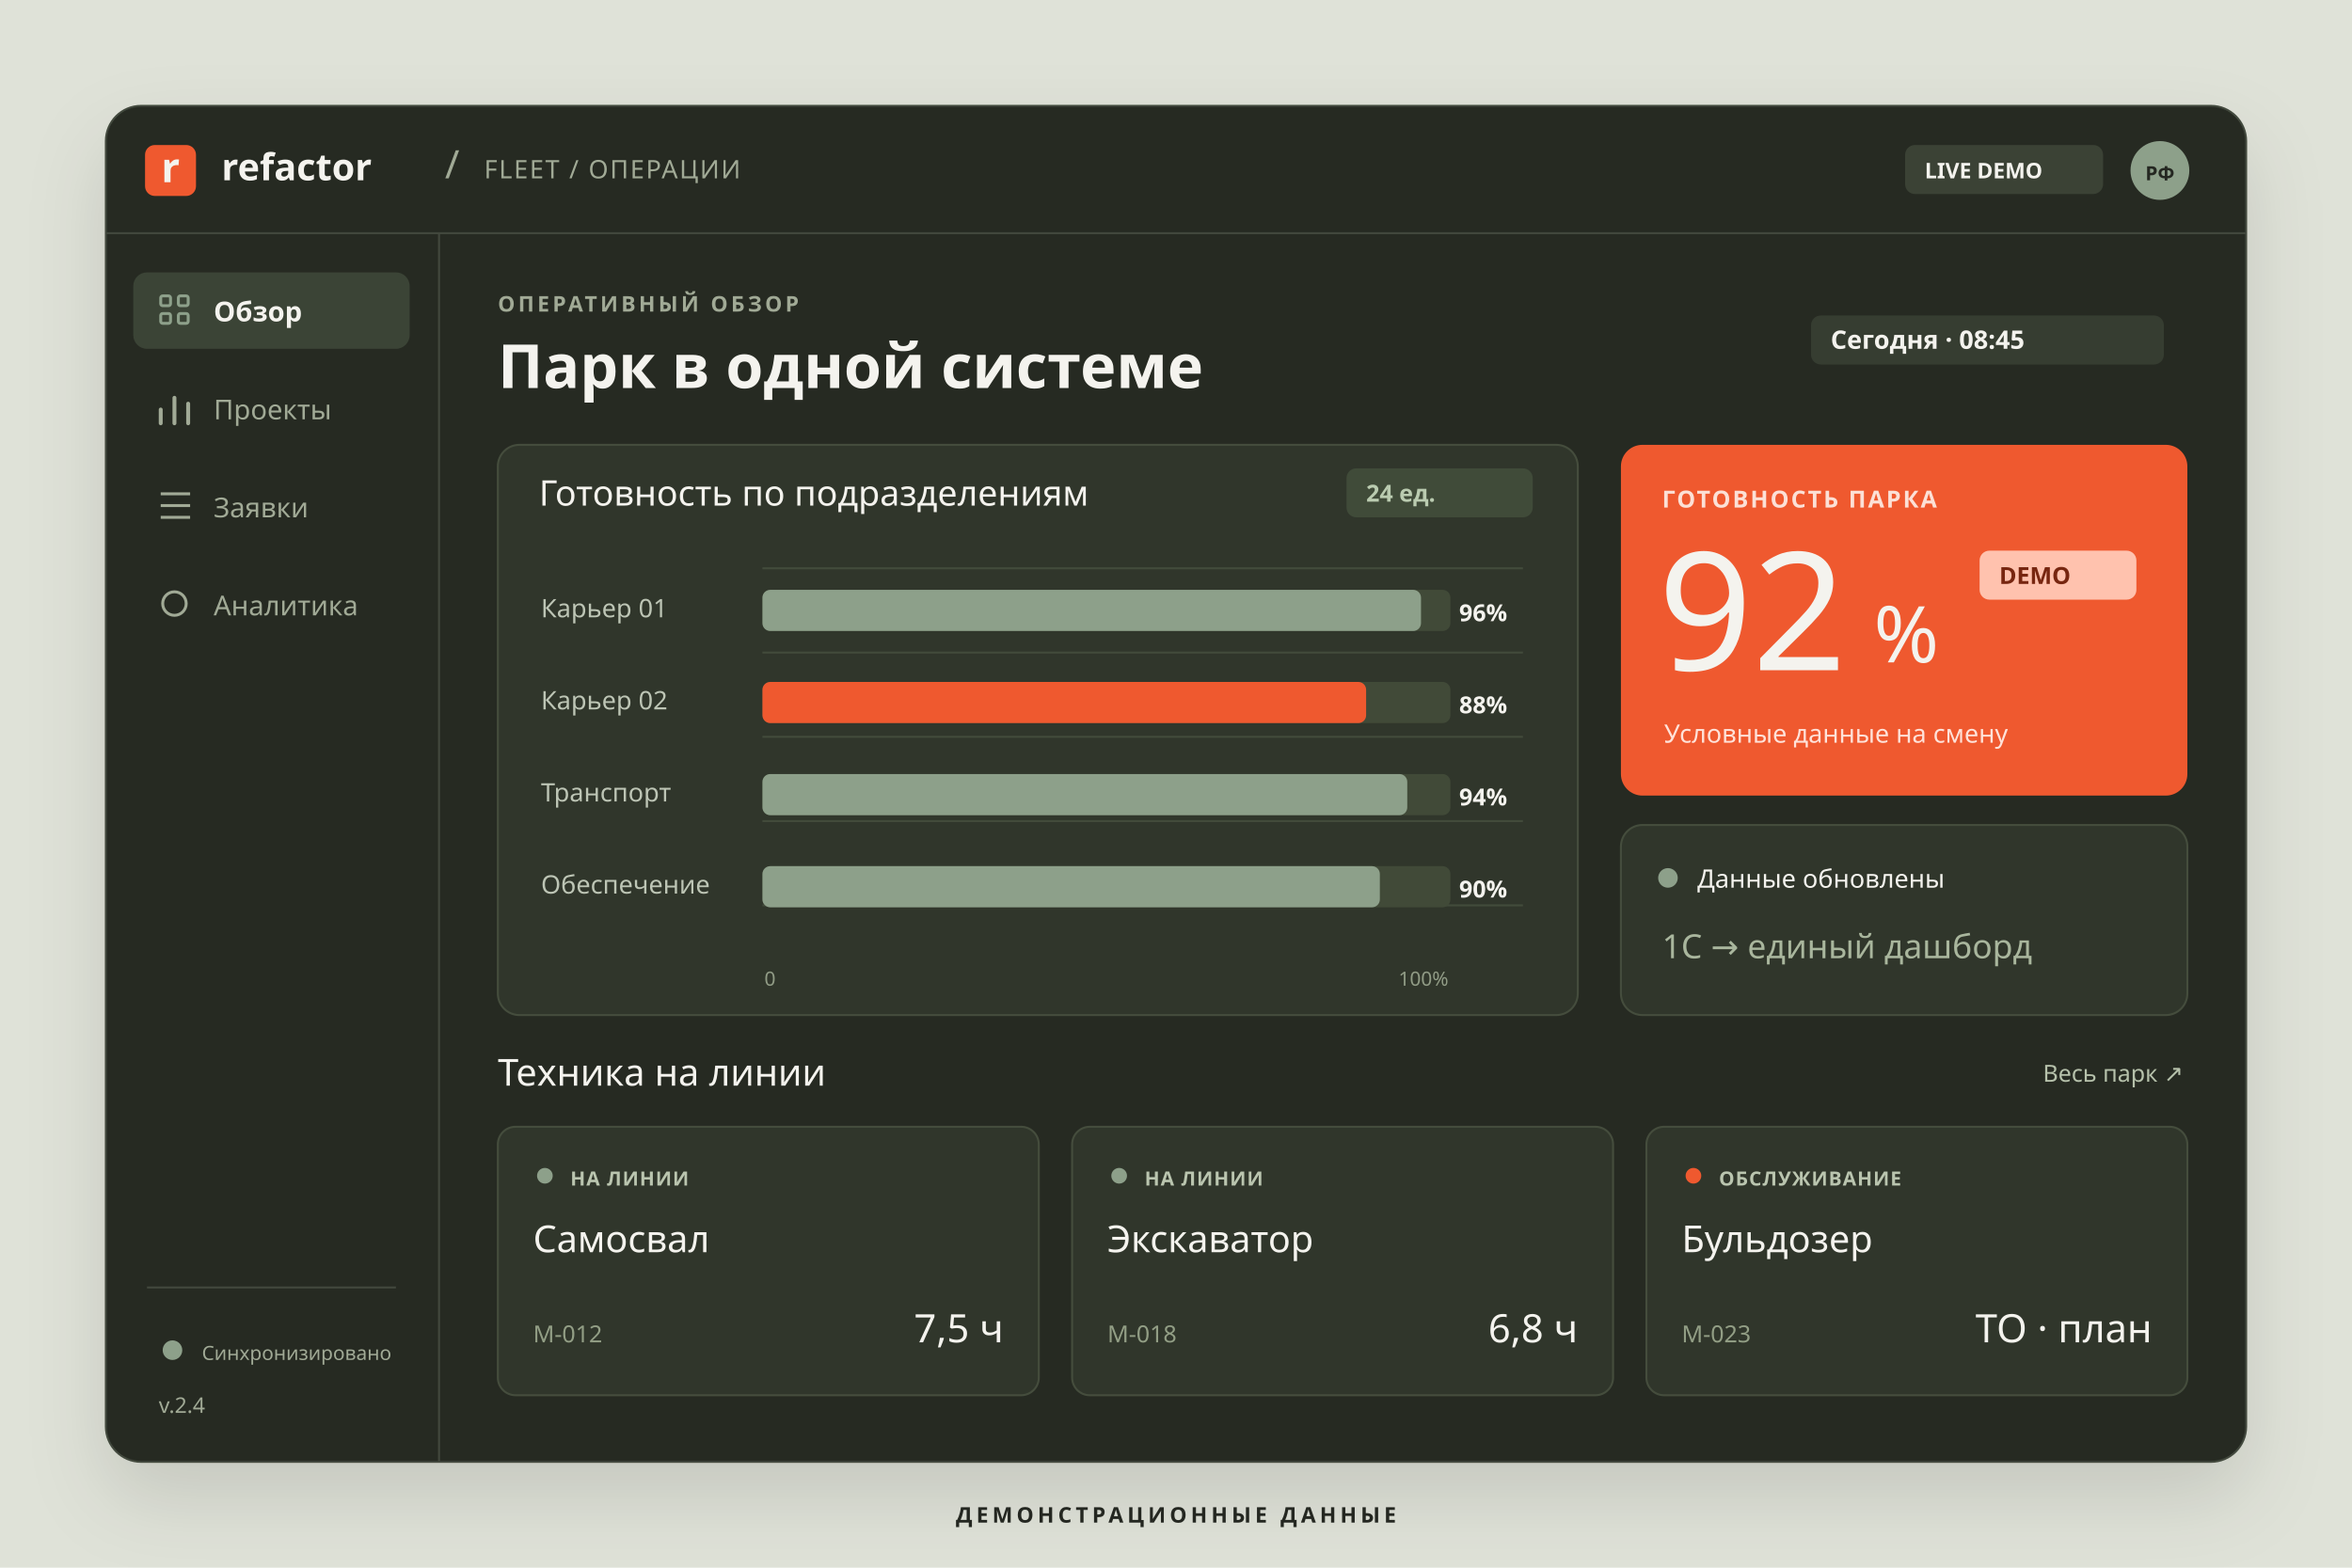
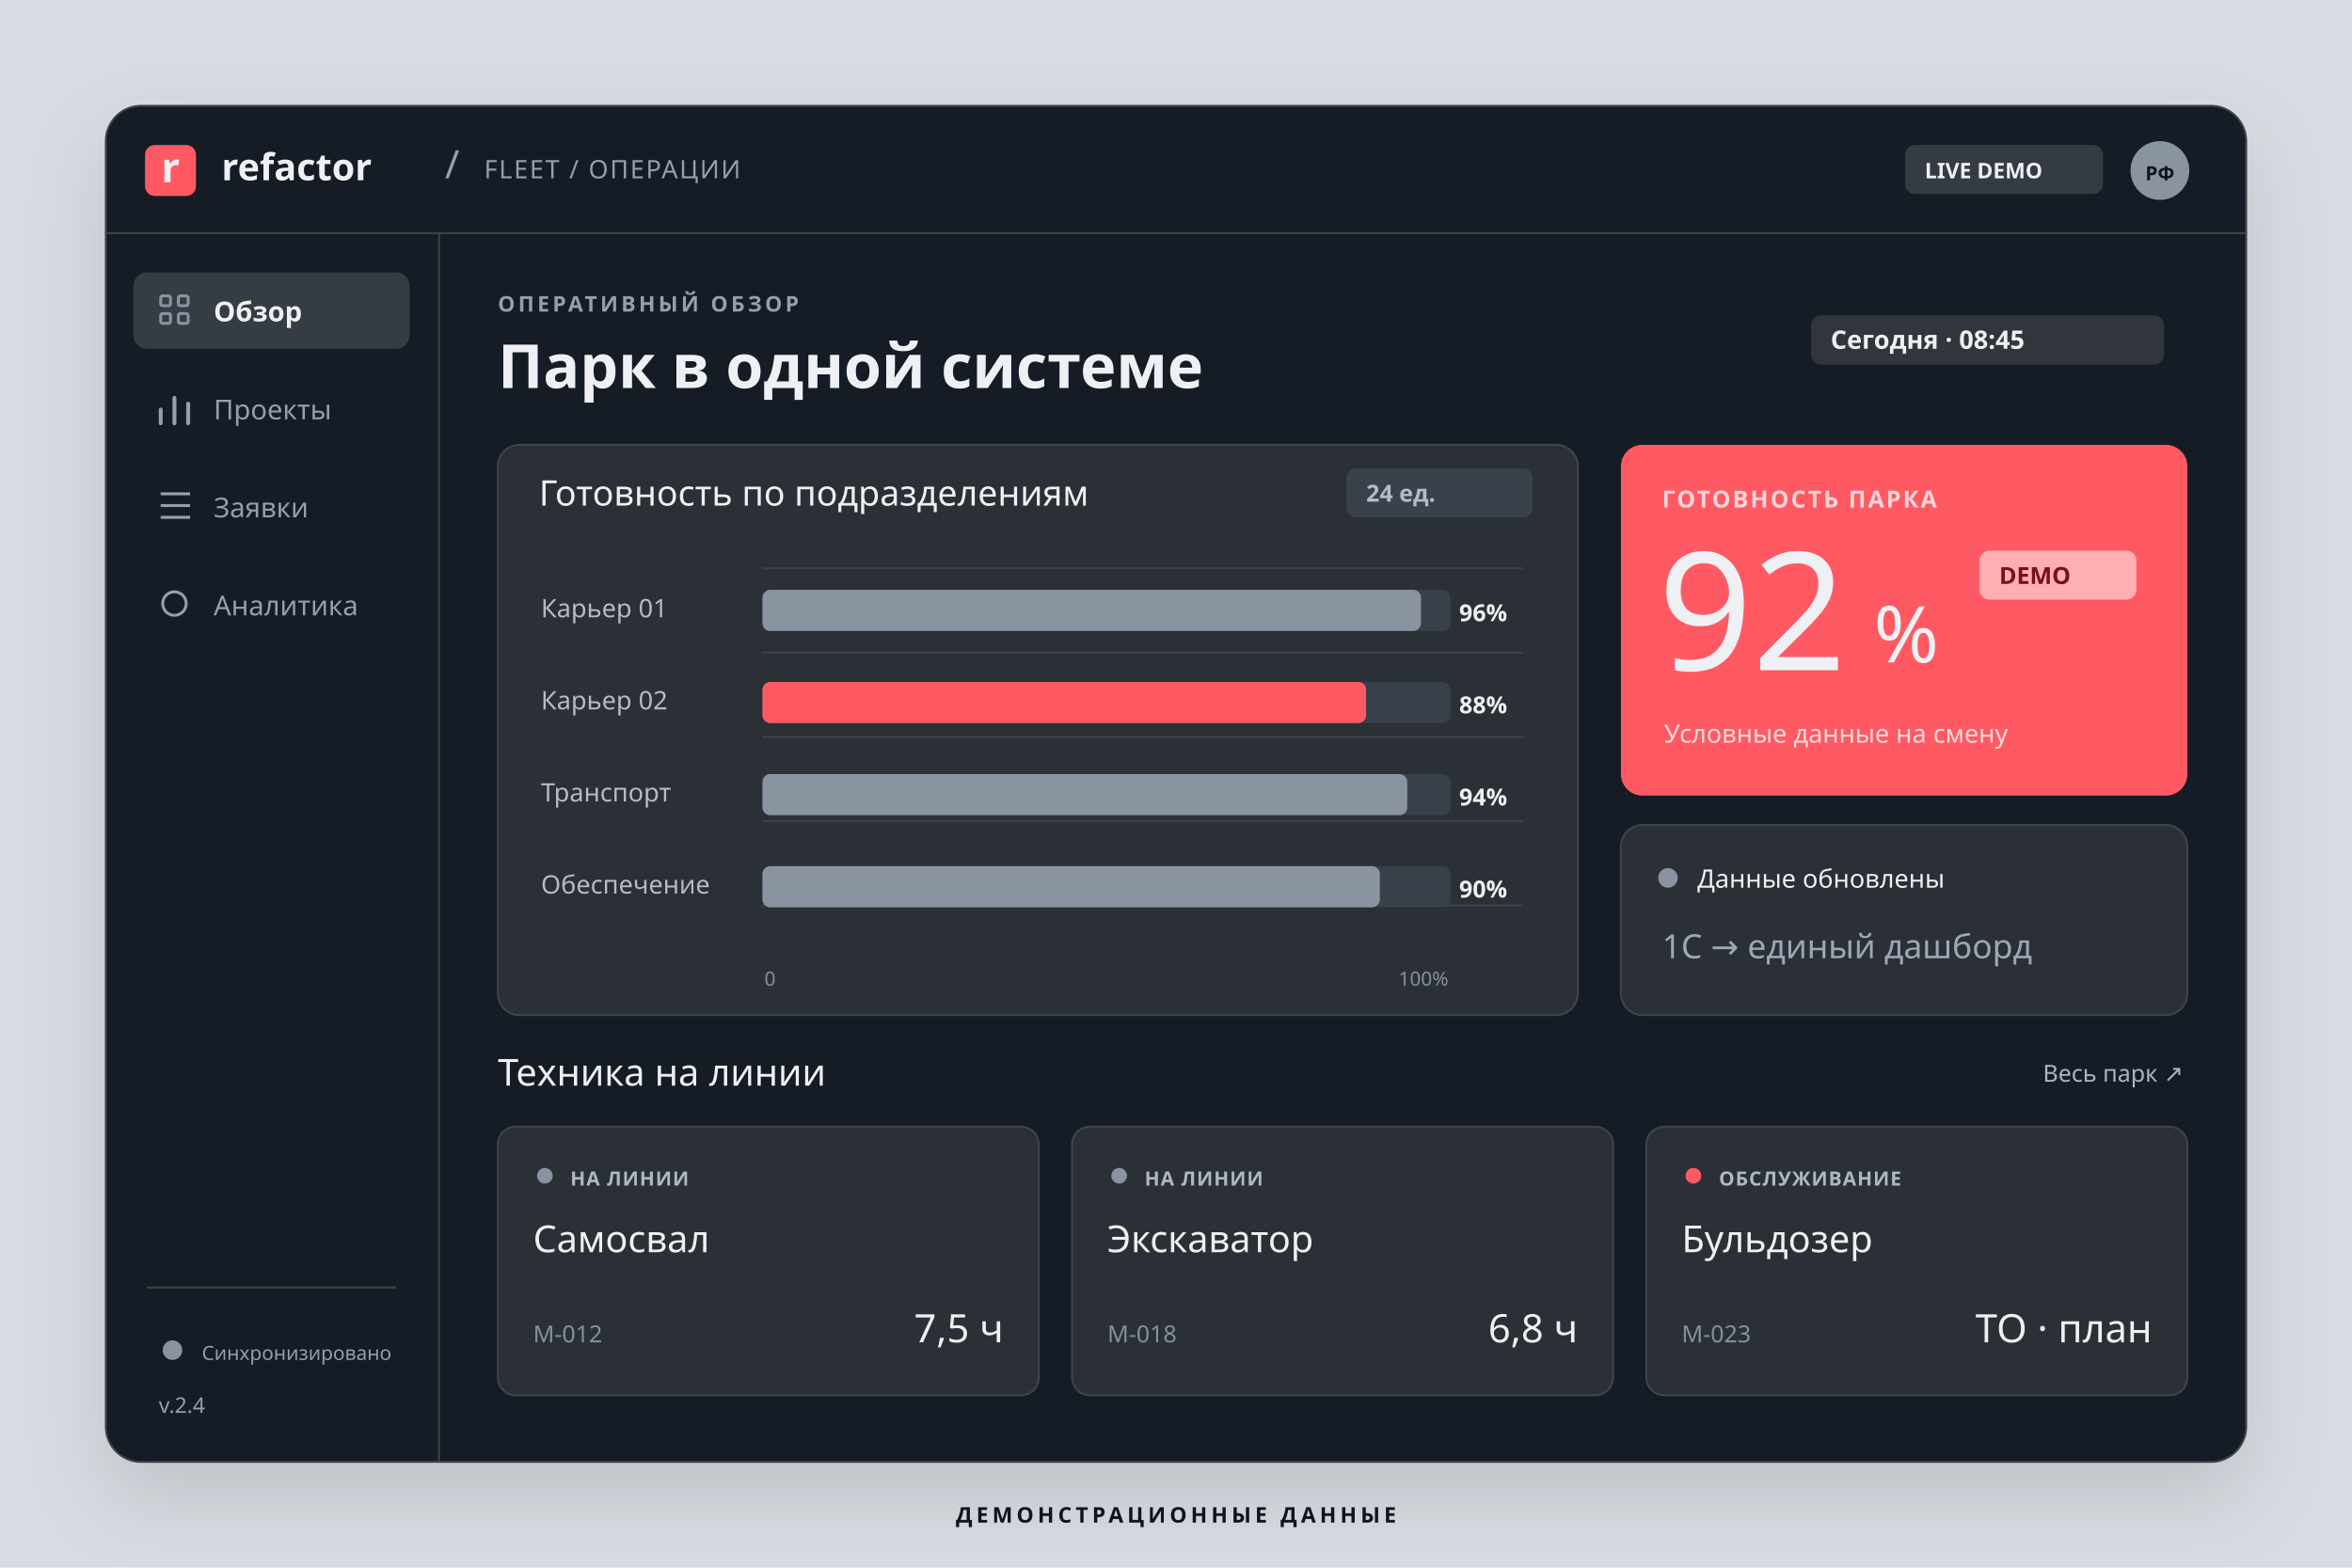
<svg xmlns="http://www.w3.org/2000/svg" width="1200" height="800" viewBox="0 0 1200 800" role="img" aria-labelledby="title desc">
  <defs>
    <filter id="shadow" x="-20%" y="-20%" width="140%" height="150%">
-       <feDropShadow dx="0" dy="18" stdDeviation="20" flood-color="#242721" flood-opacity=".12" />
+       <feDropShadow dx="0" dy="18" stdDeviation="20" flood-color="#0e141b" flood-opacity=".12" />
    </filter>
    <pattern id="dots" width="24" height="24" patternUnits="userSpaceOnUse">
-       <circle cx="1" cy="1" r="1" fill="#d9dcd1" />
+       <circle cx="1" cy="1" r="1" fill="#d1d6dc" />
    </pattern>
  </defs>
  <g font-family="Onest, sans-serif">
-     <rect x="0" y="0" width="1200" height="800" rx="0" fill="#dfe2d8" />
-     <rect x="54" y="54" width="1092" height="692" rx="18" fill="#252922" stroke="#42483d" stroke-width="1" filter="url(#shadow)" />
-     <line x1="54" y1="119" x2="1146" y2="119" stroke="#42483d" stroke-width="1" />
-     <rect x="74" y="74" width="26" height="26" rx="5" fill="#ef592f" />
-     <text x="87" y="93" font-size="21" fill="#f4f3ee" font-weight="650" text-anchor="middle">r</text>
-     <text x="113" y="92" font-size="19" fill="#f4f3ee" font-weight="600" text-anchor="start">refactor</text>
-     <text x="227" y="91" font-size="20" fill="#a1aa96" font-weight="400" text-anchor="start">/</text>
-     <text x="247" y="91" font-size="13" fill="#a1aa96" font-weight="500" text-anchor="start" letter-spacing=".8">FLEET / ОПЕРАЦИИ</text>
-     <rect x="972" y="74" width="101" height="25" rx="5" fill="#3b4235" />
-     <text x="982" y="91" font-size="11" fill="#f4f3ee" font-weight="600" text-anchor="start">LIVE DEMO</text>
-     <circle cx="1102" cy="87" r="15" fill="#8da08a" />
-     <text x="1102" y="92" font-size="10" fill="#242721" font-weight="700" text-anchor="middle">РФ</text>
-     <line x1="224" y1="119" x2="224" y2="746" stroke="#42483d" stroke-width="1" />
-     <rect x="68" y="139" width="141" height="39" rx="7" fill="#3b4436" />
-     <rect x="82" y="151" width="5" height="5" rx="1" fill="none" stroke="#8da08a" stroke-width="1.5" />
-     <rect x="91" y="151" width="5" height="5" rx="1" fill="none" stroke="#8da08a" stroke-width="1.5" />
-     <rect x="82" y="160" width="5" height="5" rx="1" fill="none" stroke="#8da08a" stroke-width="1.5" />
-     <rect x="91" y="160" width="5" height="5" rx="1" fill="none" stroke="#8da08a" stroke-width="1.5" />
-     <text x="109" y="164" font-size="14" fill="#f4f3ee" font-weight="550" text-anchor="start">Обзор</text>
-     <path d="M82 216 V209 M89 216 V203 M96 216 V206" fill="none" stroke="#a1aa96" stroke-width="2" stroke-linecap="round" stroke-linejoin="round" />
-     <text x="109" y="214" font-size="14" fill="#a1aa96" font-weight="400" text-anchor="start">Проекты</text>
-     <line x1="82" y1="252" x2="97" y2="252" stroke="#a1aa96" stroke-width="1.5" />
-     <line x1="82" y1="258" x2="97" y2="258" stroke="#a1aa96" stroke-width="1.5" />
-     <line x1="82" y1="264" x2="97" y2="264" stroke="#a1aa96" stroke-width="1.5" />
-     <text x="109" y="264" font-size="14" fill="#a1aa96" font-weight="400" text-anchor="start">Заявки</text>
-     <circle cx="89" cy="308" r="6" fill="none" stroke="#a1aa96" stroke-width="1.5" />
-     <text x="109" y="314" font-size="14" fill="#a1aa96" font-weight="400" text-anchor="start">Аналитика</text>
-     <line x1="75" y1="657" x2="202" y2="657" stroke="#42483d" stroke-width="1" />
-     <circle cx="88" cy="689" r="5" fill="#8da08a" />
-     <text x="103" y="694" font-size="10" fill="#a1aa96" font-weight="400" text-anchor="start">Синхронизировано</text>
-     <text x="81" y="721" font-size="11" fill="#a1aa96" font-weight="400" text-anchor="start">v.2.4</text>
-     <text x="254" y="159" font-size="11" fill="#a1aa96" font-weight="600" text-anchor="start" letter-spacing="1.6">ОПЕРАТИВНЫЙ ОБЗОР</text>
-     <text x="254" y="198" font-size="31" fill="#f4f3ee" font-weight="550" text-anchor="start">Парк в одной системе</text>
-     <rect x="924" y="161" width="180" height="25" rx="5" fill="#363d31" />
-     <text x="934" y="178" font-size="13" fill="#f4f3ee" font-weight="600" text-anchor="start">Сегодня · 08:45</text>
-     <rect x="254" y="227" width="551" height="291" rx="11" fill="#30362b" stroke="#454d3d" stroke-width="1" />
-     <text x="275" y="258" font-size="18" fill="#f4f3ee" font-weight="500" text-anchor="start">Готовность по подразделениям</text>
-     <rect x="687" y="239" width="95" height="25" rx="5" fill="#404b39" />
-     <text x="697" y="256" font-size="12" fill="#bacbb0" font-weight="600" text-anchor="start">24 ед.</text>
-     <line x1="389" y1="290" x2="777" y2="290" stroke="#424b3b" stroke-width="1" />
-     <line x1="389" y1="333" x2="777" y2="333" stroke="#424b3b" stroke-width="1" />
-     <line x1="389" y1="376" x2="777" y2="376" stroke="#424b3b" stroke-width="1" />
-     <line x1="389" y1="419" x2="777" y2="419" stroke="#424b3b" stroke-width="1" />
-     <line x1="389" y1="462" x2="777" y2="462" stroke="#424b3b" stroke-width="1" />
-     <text x="276" y="315" font-size="13" fill="#bdc5b5" font-weight="400" text-anchor="start">Карьер 01</text>
-     <rect x="389" y="301" width="351" height="21" rx="4" fill="#414a38" />
-     <rect x="389" y="301" width="336" height="21" rx="4" fill="#8da08a" />
-     <text x="769" y="317" font-size="12" fill="#f4f3ee" font-weight="600" text-anchor="end">96%</text>
-     <text x="276" y="362" font-size="13" fill="#bdc5b5" font-weight="400" text-anchor="start">Карьер 02</text>
-     <rect x="389" y="348" width="351" height="21" rx="4" fill="#414a38" />
-     <rect x="389" y="348" width="308" height="21" rx="4" fill="#ef592f" />
-     <text x="769" y="364" font-size="12" fill="#f4f3ee" font-weight="600" text-anchor="end">88%</text>
-     <text x="276" y="409" font-size="13" fill="#bdc5b5" font-weight="400" text-anchor="start">Транспорт</text>
-     <rect x="389" y="395" width="351" height="21" rx="4" fill="#414a38" />
-     <rect x="389" y="395" width="329" height="21" rx="4" fill="#8da08a" />
-     <text x="769" y="411" font-size="12" fill="#f4f3ee" font-weight="600" text-anchor="end">94%</text>
-     <text x="276" y="456" font-size="13" fill="#bdc5b5" font-weight="400" text-anchor="start">Обеспечение</text>
-     <rect x="389" y="442" width="351" height="21" rx="4" fill="#414a38" />
-     <rect x="389" y="442" width="315" height="21" rx="4" fill="#8da08a" />
-     <text x="769" y="458" font-size="12" fill="#f4f3ee" font-weight="600" text-anchor="end">90%</text>
-     <text x="390" y="503" font-size="10" fill="#919c86" font-weight="400" text-anchor="start">0</text>
-     <text x="739" y="503" font-size="10" fill="#919c86" font-weight="400" text-anchor="end">100%</text>
-     <rect x="827" y="227" width="289" height="179" rx="11" fill="#ef592f" />
-     <text x="848" y="259" font-size="12" fill="#fce0d6" font-weight="600" text-anchor="start" letter-spacing="1">ГОТОВНОСТЬ ПАРКА</text>
-     <text x="846" y="342" font-size="84" fill="#f4f3ee" font-weight="500" text-anchor="start">92</text>
-     <text x="956" y="338" font-size="40" fill="#f4f3ee" font-weight="450" text-anchor="start">%</text>
-     <rect x="1010" y="281" width="80" height="25" rx="5" fill="#ffc2ae" />
-     <text x="1020" y="298" font-size="12" fill="#772610" font-weight="600" text-anchor="start">DEMO</text>
-     <text x="849" y="379" font-size="13" fill="#ffe2d9" font-weight="400" text-anchor="start">Условные данные на смену</text>
-     <rect x="827" y="421" width="289" height="97" rx="11" fill="#30362b" stroke="#454d3d" stroke-width="1" />
-     <circle cx="851" cy="448" r="5" fill="#8da08a" />
-     <text x="866" y="453" font-size="13" fill="#f4f3ee" font-weight="400" text-anchor="start">Данные обновлены</text>
-     <text x="848" y="489" font-size="17" fill="#a9b69d" font-weight="500" text-anchor="start">1С  →  единый дашборд</text>
-     <text x="254" y="554" font-size="19" fill="#f4f3ee" font-weight="500" text-anchor="start">Техника на линии</text>
-     <text x="1114" y="552" font-size="12" fill="#b6c1ab" font-weight="450" text-anchor="end">Весь парк ↗</text>
-     <rect x="254" y="575" width="276" height="137" rx="9" fill="#30362b" stroke="#454d3d" stroke-width="1" />
-     <circle cx="278" cy="600" r="4" fill="#8da08a" />
-     <text x="291" y="605" font-size="10" fill="#bac5af" font-weight="600" text-anchor="start" letter-spacing=".5">НА ЛИНИИ</text>
-     <text x="272" y="639" font-size="19" fill="#f4f3ee" font-weight="500" text-anchor="start">Самосвал</text>
-     <text x="272" y="685" font-size="12" fill="#929e85" font-weight="400" text-anchor="start">М-012</text>
-     <text x="512" y="685" font-size="20" fill="#f4f3ee" font-weight="450" text-anchor="end">7,5 ч</text>
-     <rect x="547" y="575" width="276" height="137" rx="9" fill="#30362b" stroke="#454d3d" stroke-width="1" />
-     <circle cx="571" cy="600" r="4" fill="#8da08a" />
-     <text x="584" y="605" font-size="10" fill="#bac5af" font-weight="600" text-anchor="start" letter-spacing=".5">НА ЛИНИИ</text>
-     <text x="565" y="639" font-size="19" fill="#f4f3ee" font-weight="500" text-anchor="start">Экскаватор</text>
-     <text x="565" y="685" font-size="12" fill="#929e85" font-weight="400" text-anchor="start">М-018</text>
-     <text x="805" y="685" font-size="20" fill="#f4f3ee" font-weight="450" text-anchor="end">6,8 ч</text>
-     <rect x="840" y="575" width="276" height="137" rx="9" fill="#30362b" stroke="#454d3d" stroke-width="1" />
-     <circle cx="864" cy="600" r="4" fill="#ef592f" />
-     <text x="877" y="605" font-size="10" fill="#bac5af" font-weight="600" text-anchor="start" letter-spacing=".5">ОБСЛУЖИВАНИЕ</text>
-     <text x="858" y="639" font-size="19" fill="#f4f3ee" font-weight="500" text-anchor="start">Бульдозер</text>
-     <text x="858" y="685" font-size="12" fill="#929e85" font-weight="400" text-anchor="start">М-023</text>
-     <text x="1098" y="685" font-size="20" fill="#f4f3ee" font-weight="450" text-anchor="end">ТО · план</text>
-     <text x="600" y="777" font-size="11" fill="#242721" font-weight="600" text-anchor="middle" letter-spacing="2">ДЕМОНСТРАЦИОННЫЕ ДАННЫЕ</text>
+     <rect x="0" y="0" width="1200" height="800" rx="0" fill="#d8dce2" />
+     <rect x="54" y="54" width="1092" height="692" rx="18" fill="#141c26" stroke="#3d4248" stroke-width="1" filter="url(#shadow)" />
+     <line x1="54" y1="119" x2="1146" y2="119" stroke="#3d4248" stroke-width="1" />
+     <rect x="74" y="74" width="26" height="26" rx="5" fill="#ff5a63" />
+     <text x="87" y="93" font-size="21" fill="#eef0f3" font-weight="650" text-anchor="middle">r</text>
+     <text x="113" y="92" font-size="19" fill="#eef0f3" font-weight="600" text-anchor="start">refactor</text>
+     <text x="227" y="91" font-size="20" fill="#969faa" font-weight="400" text-anchor="start">/</text>
+     <text x="247" y="91" font-size="13" fill="#969faa" font-weight="500" text-anchor="start" letter-spacing=".8">FLEET / ОПЕРАЦИИ</text>
+     <rect x="972" y="74" width="101" height="25" rx="5" fill="#353b42" />
+     <text x="982" y="91" font-size="11" fill="#eef0f3" font-weight="600" text-anchor="start">LIVE DEMO</text>
+     <circle cx="1102" cy="87" r="15" fill="#8a94a0" />
+     <text x="1102" y="92" font-size="10" fill="#0e141b" font-weight="700" text-anchor="middle">РФ</text>
+     <line x1="224" y1="119" x2="224" y2="746" stroke="#3d4248" stroke-width="1" />
+     <rect x="68" y="139" width="141" height="39" rx="7" fill="#363c44" />
+     <rect x="82" y="151" width="5" height="5" rx="1" fill="none" stroke="#8a94a0" stroke-width="1.5" />
+     <rect x="91" y="151" width="5" height="5" rx="1" fill="none" stroke="#8a94a0" stroke-width="1.5" />
+     <rect x="82" y="160" width="5" height="5" rx="1" fill="none" stroke="#8a94a0" stroke-width="1.5" />
+     <rect x="91" y="160" width="5" height="5" rx="1" fill="none" stroke="#8a94a0" stroke-width="1.5" />
+     <text x="109" y="164" font-size="14" fill="#eef0f3" font-weight="550" text-anchor="start">Обзор</text>
+     <path d="M82 216 V209 M89 216 V203 M96 216 V206" fill="none" stroke="#969faa" stroke-width="2" stroke-linecap="round" stroke-linejoin="round" />
+     <text x="109" y="214" font-size="14" fill="#969faa" font-weight="400" text-anchor="start">Проекты</text>
+     <line x1="82" y1="252" x2="97" y2="252" stroke="#969faa" stroke-width="1.5" />
+     <line x1="82" y1="258" x2="97" y2="258" stroke="#969faa" stroke-width="1.5" />
+     <line x1="82" y1="264" x2="97" y2="264" stroke="#969faa" stroke-width="1.5" />
+     <text x="109" y="264" font-size="14" fill="#969faa" font-weight="400" text-anchor="start">Заявки</text>
+     <circle cx="89" cy="308" r="6" fill="none" stroke="#969faa" stroke-width="1.5" />
+     <text x="109" y="314" font-size="14" fill="#969faa" font-weight="400" text-anchor="start">Аналитика</text>
+     <line x1="75" y1="657" x2="202" y2="657" stroke="#3d4248" stroke-width="1" />
+     <circle cx="88" cy="689" r="5" fill="#8a94a0" />
+     <text x="103" y="694" font-size="10" fill="#969faa" font-weight="400" text-anchor="start">Синхронизировано</text>
+     <text x="81" y="721" font-size="11" fill="#969faa" font-weight="400" text-anchor="start">v.2.4</text>
+     <text x="254" y="159" font-size="11" fill="#969faa" font-weight="600" text-anchor="start" letter-spacing="1.6">ОПЕРАТИВНЫЙ ОБЗОР</text>
+     <text x="254" y="198" font-size="31" fill="#eef0f3" font-weight="550" text-anchor="start">Парк в одной системе</text>
+     <rect x="924" y="161" width="180" height="25" rx="5" fill="#31363d" />
+     <text x="934" y="178" font-size="13" fill="#eef0f3" font-weight="600" text-anchor="start">Сегодня · 08:45</text>
+     <rect x="254" y="227" width="551" height="291" rx="11" fill="#2b3036" stroke="#3d444d" stroke-width="1" />
+     <text x="275" y="258" font-size="18" fill="#eef0f3" font-weight="500" text-anchor="start">Готовность по подразделениям</text>
+     <rect x="687" y="239" width="95" height="25" rx="5" fill="#39414b" />
+     <text x="697" y="256" font-size="12" fill="#b3bcc8" font-weight="600" text-anchor="start">24 ед.</text>
+     <line x1="389" y1="290" x2="777" y2="290" stroke="#3b424b" stroke-width="1" />
+     <line x1="389" y1="333" x2="777" y2="333" stroke="#3b424b" stroke-width="1" />
+     <line x1="389" y1="376" x2="777" y2="376" stroke="#3b424b" stroke-width="1" />
+     <line x1="389" y1="419" x2="777" y2="419" stroke="#3b424b" stroke-width="1" />
+     <line x1="389" y1="462" x2="777" y2="462" stroke="#3b424b" stroke-width="1" />
+     <text x="276" y="315" font-size="13" fill="#b5bcc5" font-weight="400" text-anchor="start">Карьер 01</text>
+     <rect x="389" y="301" width="351" height="21" rx="4" fill="#38404a" />
+     <rect x="389" y="301" width="336" height="21" rx="4" fill="#8a94a0" />
+     <text x="769" y="317" font-size="12" fill="#eef0f3" font-weight="600" text-anchor="end">96%</text>
+     <text x="276" y="362" font-size="13" fill="#b5bcc5" font-weight="400" text-anchor="start">Карьер 02</text>
+     <rect x="389" y="348" width="351" height="21" rx="4" fill="#38404a" />
+     <rect x="389" y="348" width="308" height="21" rx="4" fill="#ff5a63" />
+     <text x="769" y="364" font-size="12" fill="#eef0f3" font-weight="600" text-anchor="end">88%</text>
+     <text x="276" y="409" font-size="13" fill="#b5bcc5" font-weight="400" text-anchor="start">Транспорт</text>
+     <rect x="389" y="395" width="351" height="21" rx="4" fill="#38404a" />
+     <rect x="389" y="395" width="329" height="21" rx="4" fill="#8a94a0" />
+     <text x="769" y="411" font-size="12" fill="#eef0f3" font-weight="600" text-anchor="end">94%</text>
+     <text x="276" y="456" font-size="13" fill="#b5bcc5" font-weight="400" text-anchor="start">Обеспечение</text>
+     <rect x="389" y="442" width="351" height="21" rx="4" fill="#38404a" />
+     <rect x="389" y="442" width="315" height="21" rx="4" fill="#8a94a0" />
+     <text x="769" y="458" font-size="12" fill="#eef0f3" font-weight="600" text-anchor="end">90%</text>
+     <text x="390" y="503" font-size="10" fill="#86909c" font-weight="400" text-anchor="start">0</text>
+     <text x="739" y="503" font-size="10" fill="#86909c" font-weight="400" text-anchor="end">100%</text>
+     <rect x="827" y="227" width="289" height="179" rx="11" fill="#ff5a63" />
+     <text x="848" y="259" font-size="12" fill="#fcd6d9" font-weight="600" text-anchor="start" letter-spacing="1">ГОТОВНОСТЬ ПАРКА</text>
+     <text x="846" y="342" font-size="84" fill="#eef0f3" font-weight="500" text-anchor="start">92</text>
+     <text x="956" y="338" font-size="40" fill="#eef0f3" font-weight="450" text-anchor="start">%</text>
+     <rect x="1010" y="281" width="80" height="25" rx="5" fill="#ffaeb3" />
+     <text x="1020" y="298" font-size="12" fill="#771017" font-weight="600" text-anchor="start">DEMO</text>
+     <text x="849" y="379" font-size="13" fill="#ffd9dc" font-weight="400" text-anchor="start">Условные данные на смену</text>
+     <rect x="827" y="421" width="289" height="97" rx="11" fill="#2b3036" stroke="#3d444d" stroke-width="1" />
+     <circle cx="851" cy="448" r="5" fill="#8a94a0" />
+     <text x="866" y="453" font-size="13" fill="#eef0f3" font-weight="400" text-anchor="start">Данные обновлены</text>
+     <text x="848" y="489" font-size="17" fill="#9da8b6" font-weight="500" text-anchor="start">1С  →  единый дашборд</text>
+     <text x="254" y="554" font-size="19" fill="#eef0f3" font-weight="500" text-anchor="start">Техника на линии</text>
+     <text x="1114" y="552" font-size="12" fill="#abb5c1" font-weight="450" text-anchor="end">Весь парк ↗</text>
+     <rect x="254" y="575" width="276" height="137" rx="9" fill="#2b3036" stroke="#3d444d" stroke-width="1" />
+     <circle cx="278" cy="600" r="4" fill="#8a94a0" />
+     <text x="291" y="605" font-size="10" fill="#afb9c5" font-weight="600" text-anchor="start" letter-spacing=".5">НА ЛИНИИ</text>
+     <text x="272" y="639" font-size="19" fill="#eef0f3" font-weight="500" text-anchor="start">Самосвал</text>
+     <text x="272" y="685" font-size="12" fill="#85909e" font-weight="400" text-anchor="start">М-012</text>
+     <text x="512" y="685" font-size="20" fill="#eef0f3" font-weight="450" text-anchor="end">7,5 ч</text>
+     <rect x="547" y="575" width="276" height="137" rx="9" fill="#2b3036" stroke="#3d444d" stroke-width="1" />
+     <circle cx="571" cy="600" r="4" fill="#8a94a0" />
+     <text x="584" y="605" font-size="10" fill="#afb9c5" font-weight="600" text-anchor="start" letter-spacing=".5">НА ЛИНИИ</text>
+     <text x="565" y="639" font-size="19" fill="#eef0f3" font-weight="500" text-anchor="start">Экскаватор</text>
+     <text x="565" y="685" font-size="12" fill="#85909e" font-weight="400" text-anchor="start">М-018</text>
+     <text x="805" y="685" font-size="20" fill="#eef0f3" font-weight="450" text-anchor="end">6,8 ч</text>
+     <rect x="840" y="575" width="276" height="137" rx="9" fill="#2b3036" stroke="#3d444d" stroke-width="1" />
+     <circle cx="864" cy="600" r="4" fill="#ff5a63" />
+     <text x="877" y="605" font-size="10" fill="#afb9c5" font-weight="600" text-anchor="start" letter-spacing=".5">ОБСЛУЖИВАНИЕ</text>
+     <text x="858" y="639" font-size="19" fill="#eef0f3" font-weight="500" text-anchor="start">Бульдозер</text>
+     <text x="858" y="685" font-size="12" fill="#85909e" font-weight="400" text-anchor="start">М-023</text>
+     <text x="1098" y="685" font-size="20" fill="#eef0f3" font-weight="450" text-anchor="end">ТО · план</text>
+     <text x="600" y="777" font-size="11" fill="#0e141b" font-weight="600" text-anchor="middle" letter-spacing="2">ДЕМОНСТРАЦИОННЫЕ ДАННЫЕ</text>
  </g>
</svg>
